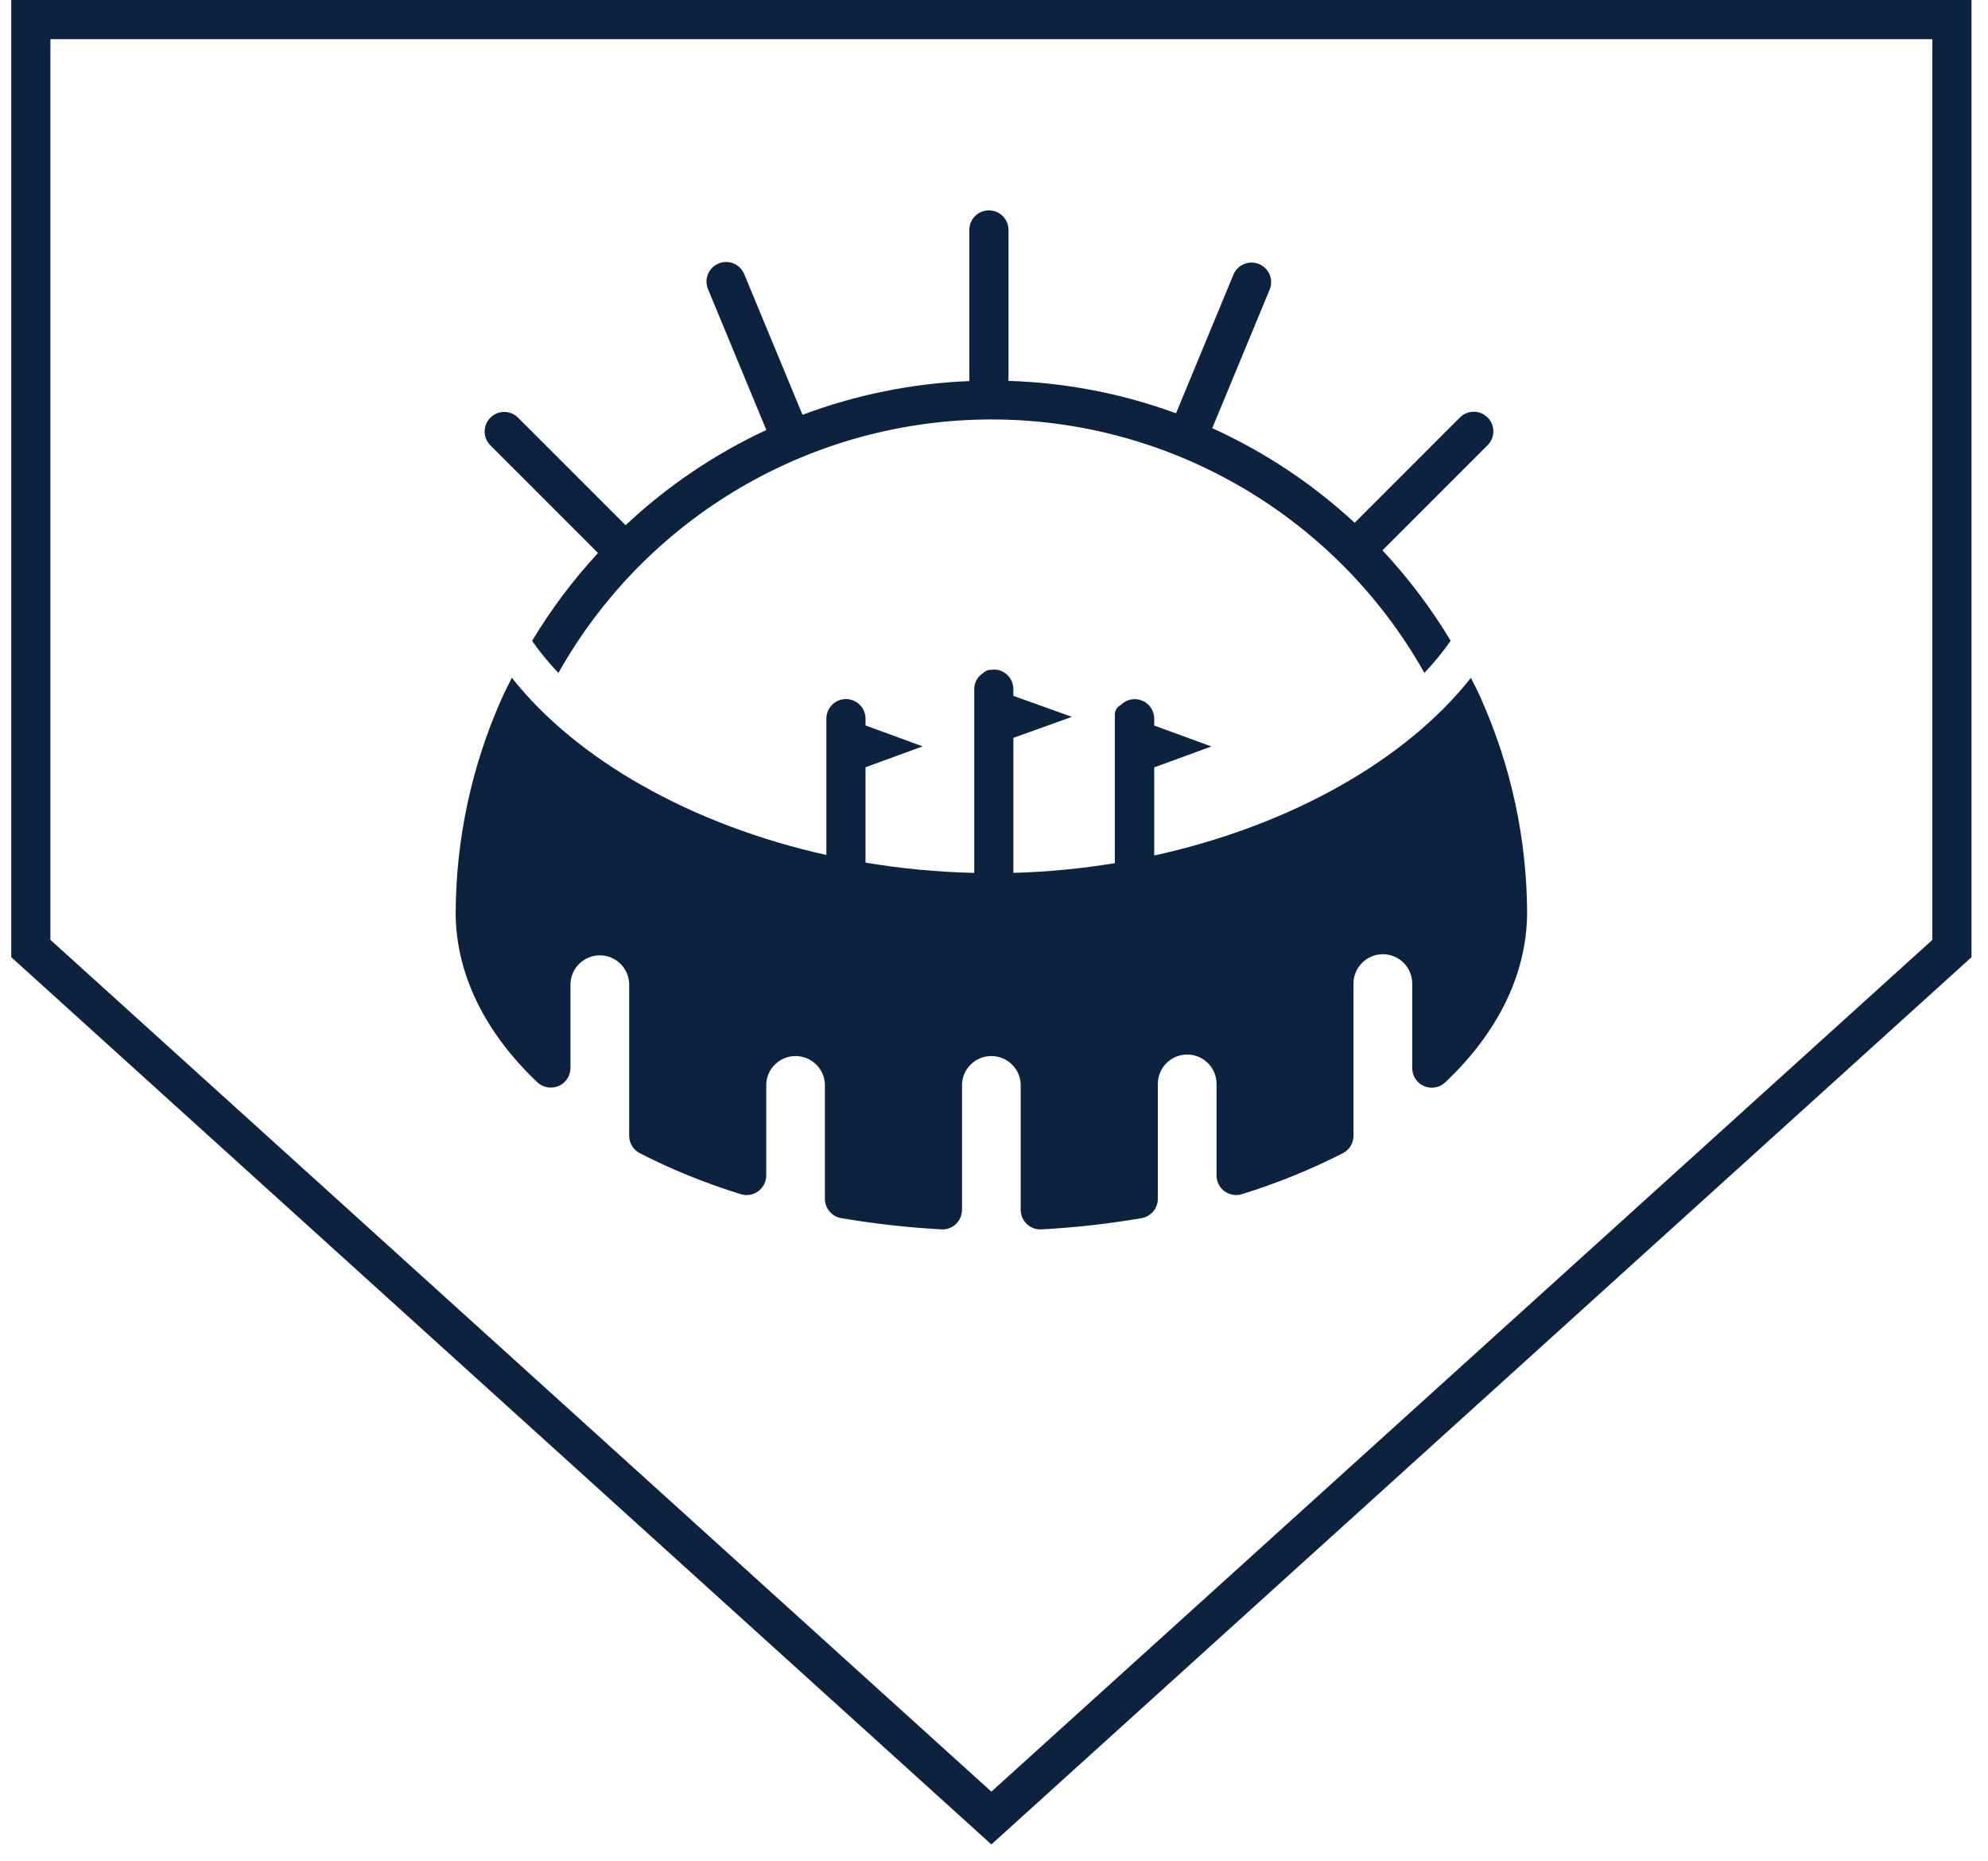
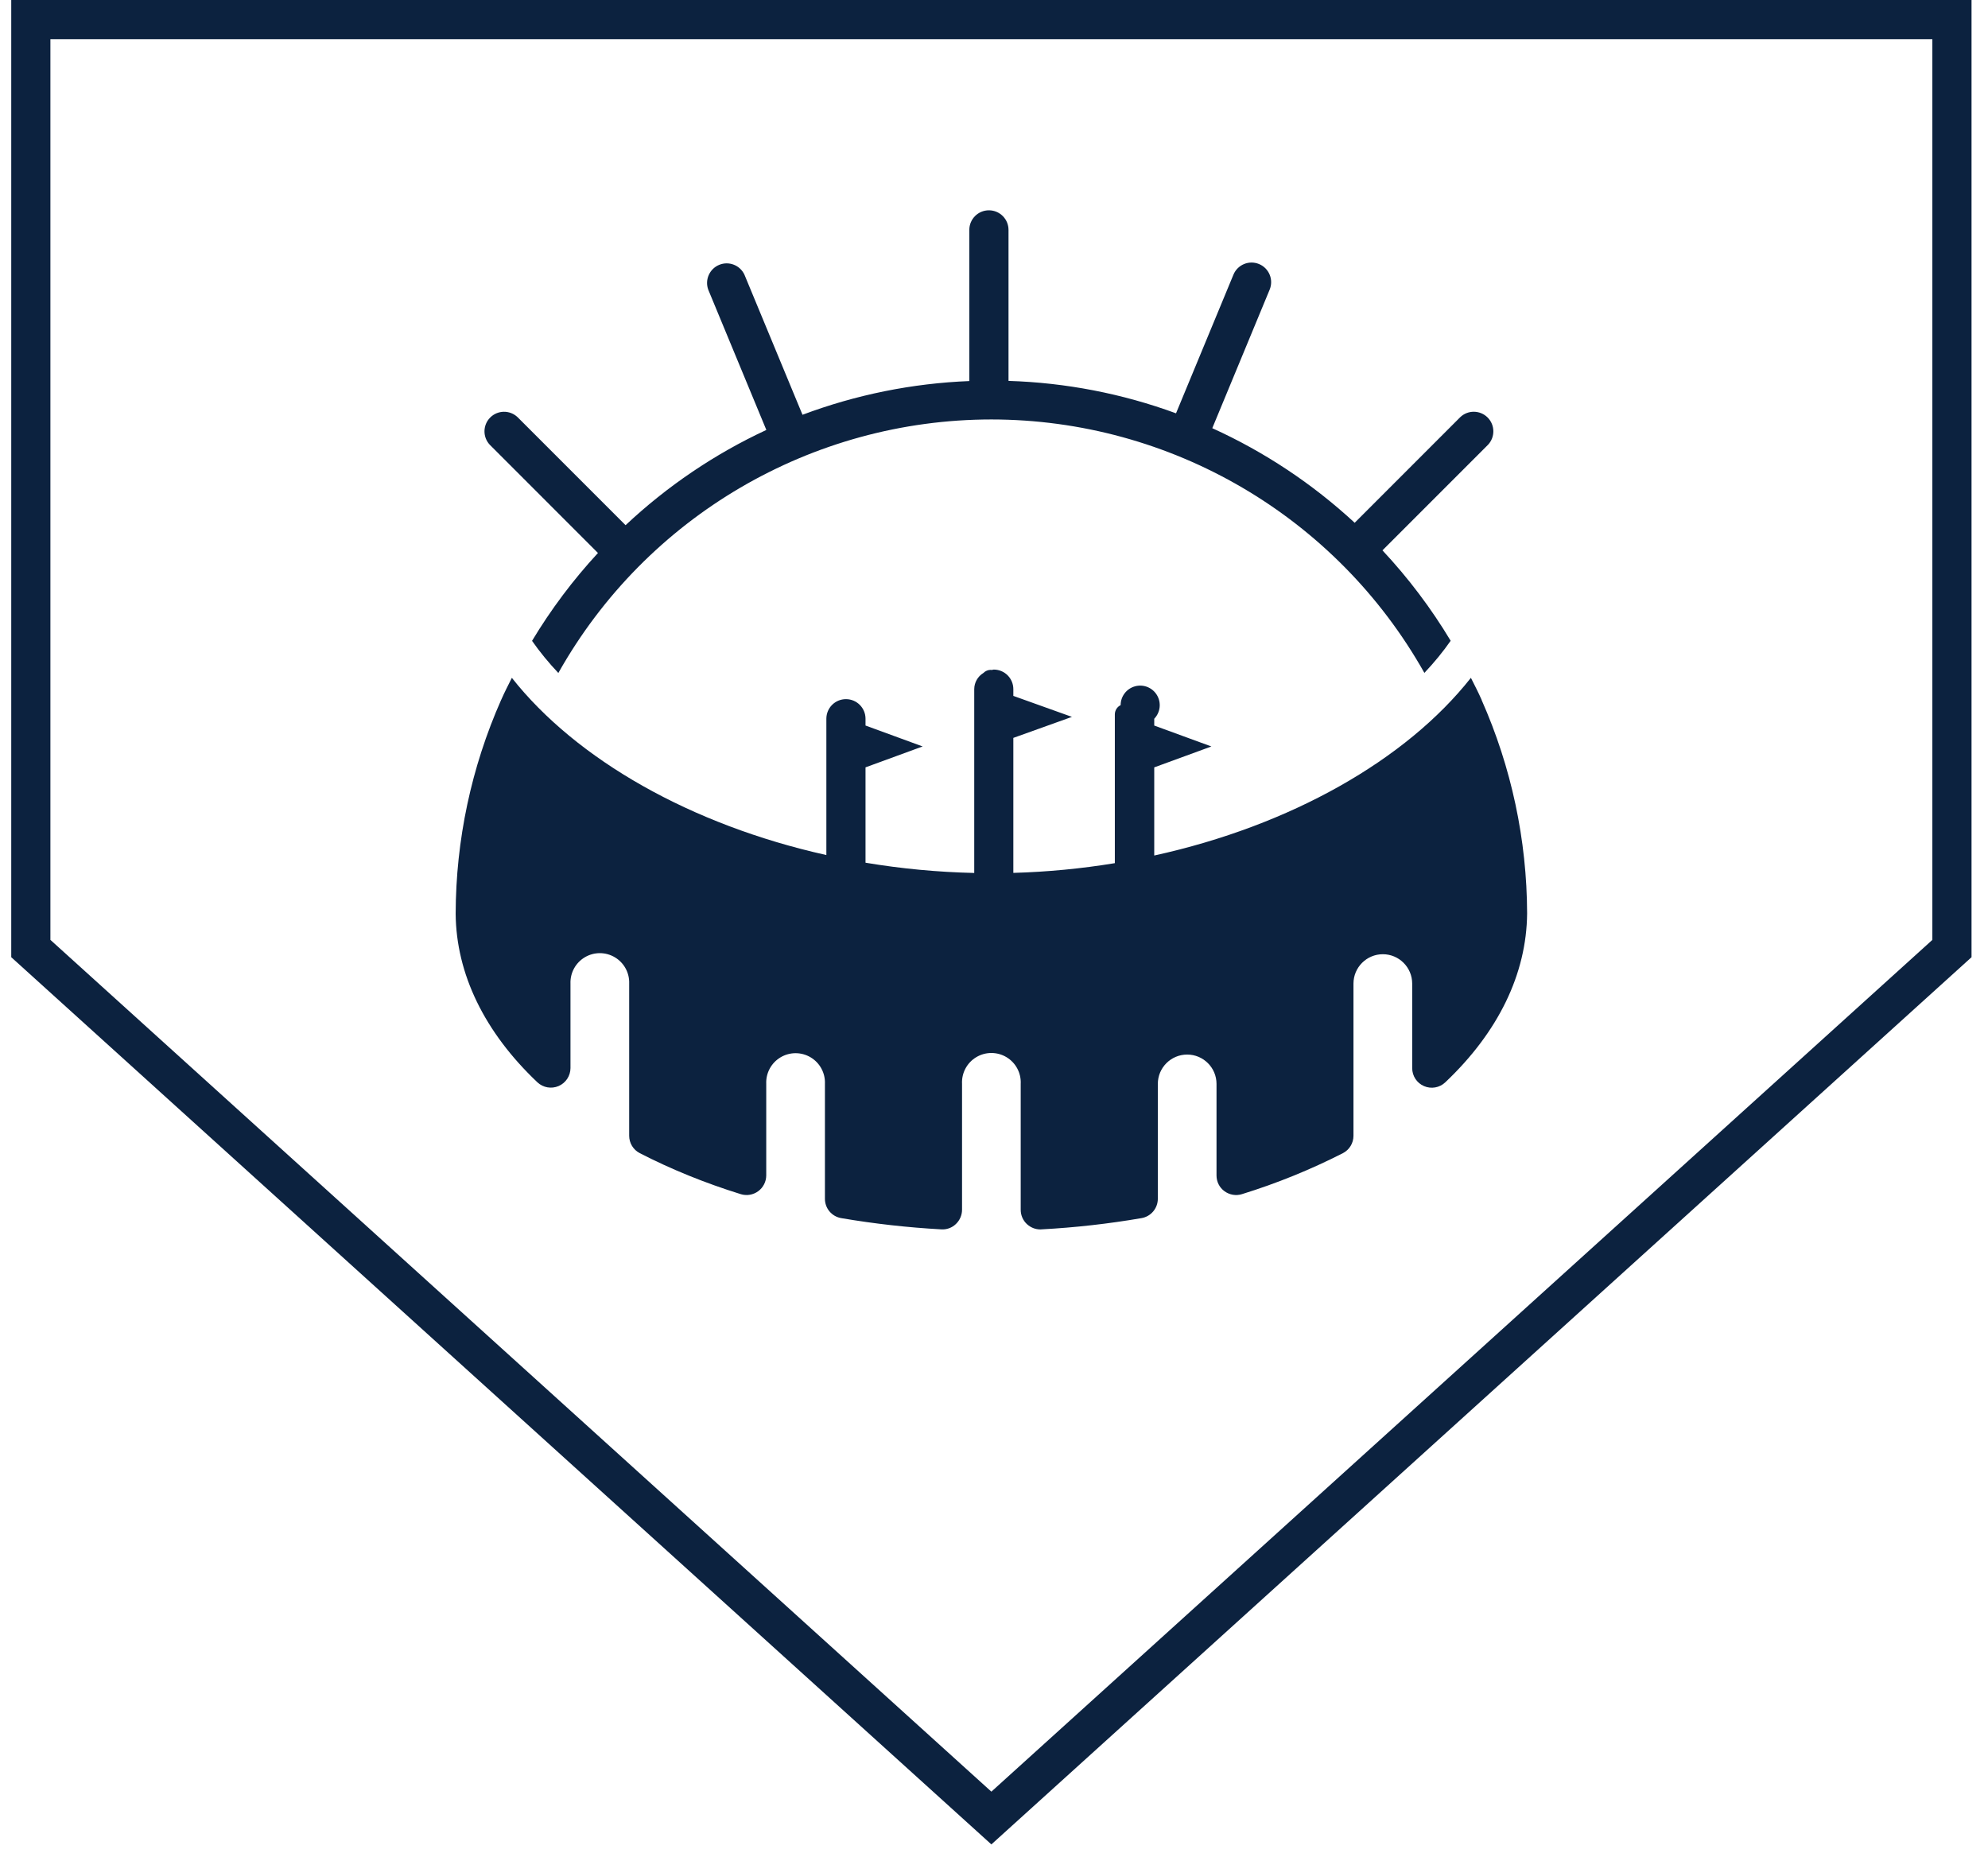
<svg xmlns="http://www.w3.org/2000/svg" width="98.139" height="91.85" viewBox="0 0 98.139 91.85">
-   <path fill="#0C223F" d="M48.94 91.04L.555 47.246V0h96.77v47.247L48.94 91.04zM2.488 46.39L48.94 88.435l46.452-42.042V1.933H2.488v44.46z" />
+   <path fill="#0C223F" d="M48.94 91.039L.555 47.247V0h96.771v47.247L48.94 91.039zM2.488 46.392L48.94 88.435l46.452-42.042V1.934H2.488v44.458z" />
  <g fill="#0C223F">
-     <path d="M48.94 20.704c8.91 0 17.063 4.84 21.376 12.51.48-.51.917-1.04 1.297-1.586a26.55 26.55 0 0 0-3.367-4.463l5.21-5.21a.967.967 0 0 0-1.367-1.367l-5.215 5.216a26.466 26.466 0 0 0-7.03-4.67l2.832-6.836a.966.966 0 1 0-1.787-.742L58.055 20.4a26.365 26.365 0 0 0-8.27-1.6V11.35a.967.967 0 0 0-1.934 0v7.46a26.42 26.42 0 0 0-8.234 1.665l-2.867-6.917a.968.968 0 1 0-1.787.742l2.868 6.924a26.472 26.472 0 0 0-6.948 4.7l-5.334-5.333a.967.967 0 0 0-1.367 1.366l5.34 5.34a26.51 26.51 0 0 0-3.255 4.336c.382.547.816 1.076 1.298 1.586A24.54 24.54 0 0 1 48.94 20.704z" />
-     <path d="M73.14 34.542c-.162-.37-.35-.728-.528-1.085-3.2 4.058-8.904 7.296-15.632 8.77v-4.35l2.82-1.032-2.82-1.032v-.336a.965.965 0 0 0-1.66-.672.51.51 0 0 0-.285.46v7.34a37.36 37.36 0 0 1-5.01.48V36.42l2.892-1.037-2.893-1.036v-.334a.965.965 0 0 0-.966-.966c-.04 0-.072.018-.106.02-.017 0-.026-.007-.04-.007a.52.52 0 0 0-.37.157.94.94 0 0 0-.448.795v9.074a37.7 37.7 0 0 1-5.367-.507v-4.707l2.82-1.032-2.82-1.032v-.336a.966.966 0 0 0-1.933 0v6.729c-6.682-1.488-12.337-4.71-15.526-8.747-.178.357-.363.713-.525 1.083l-.003.005A26.232 26.232 0 0 0 22.494 45.1c.024 2.97 1.422 5.847 4.036 8.323a.97.97 0 0 0 1.632-.702v-4.17a1.45 1.45 0 0 1 2.898 0v7.51c0 .362.202.695.524.86 1.533.79 3.21 1.472 4.985 2.023a.97.97 0 0 0 1.257-.923V53.5a1.45 1.45 0 0 1 2.896 0v5.673c0 .472.34.874.804.953a43.67 43.67 0 0 0 4.943.555c.27.02.523-.08.717-.262a.976.976 0 0 0 .305-.702V53.5a1.45 1.45 0 0 1 2.896 0v6.216c0 .266.11.52.303.702.184.17.42.266.665.266.02 0 .036 0 .056-.003a42.536 42.536 0 0 0 4.942-.554.97.97 0 0 0 .805-.953V53.5a1.448 1.448 0 0 1 2.897 0v4.522c0 .31.146.598.396.778s.567.234.858.143a31.432 31.432 0 0 0 4.985-2.023.964.964 0 0 0 .522-.86v-7.51c0-.8.65-1.45 1.45-1.45.8 0 1.45.65 1.45 1.45v4.172c0 .387.228.736.584.888a.964.964 0 0 0 1.045-.185c2.617-2.475 4.017-5.354 4.042-8.34a26.172 26.172 0 0 0-2.248-10.538c.002 0 .002-.002 0-.005z" />
+     <path d="M48.94 20.704a24.548 24.548 0 0 1 21.376 12.51c.481-.51.917-1.04 1.297-1.586a26.55 26.55 0 0 0-3.367-4.463l5.21-5.21a.967.967 0 0 0-1.367-1.367l-5.214 5.216a26.466 26.466 0 0 0-7.03-4.669l2.832-6.837a.966.966 0 0 0-1.787-.742l-2.835 6.845a26.365 26.365 0 0 0-8.269-1.6v-7.453a.967.967 0 0 0-1.935 0v7.461a26.42 26.42 0 0 0-8.235 1.664l-2.867-6.917a.968.968 0 0 0-1.786.742l2.868 6.924a26.472 26.472 0 0 0-6.949 4.701l-5.334-5.334a.967.967 0 0 0-1.367 1.367l5.338 5.339a26.51 26.51 0 0 0-3.254 4.337c.382.547.816 1.076 1.298 1.586A24.54 24.54 0 0 1 48.94 20.704z" />
+     <path d="M73.141 34.542c-.163-.37-.35-.728-.529-1.085-3.201 4.058-8.904 7.296-15.632 8.771v-4.351l2.821-1.032-2.821-1.032v-.336a.965.965 0 1 0-1.659-.672.51.51 0 0 0-.286.46v7.34a37.36 37.36 0 0 1-5.011.48v-6.663l2.893-1.037-2.893-1.036v-.333a.965.965 0 0 0-.966-.966c-.039 0-.072.018-.106.021-.017 0-.026-.008-.039-.008a.52.52 0 0 0-.37.157.94.94 0 0 0-.449.795v9.074a37.7 37.7 0 0 1-5.367-.506v-4.707l2.82-1.032-2.82-1.032v-.336a.966.966 0 1 0-1.933 0v6.729c-6.682-1.488-12.337-4.711-15.526-8.747-.178.357-.363.713-.525 1.083l-.003.004a26.232 26.232 0 0 0-2.246 10.556c.024 2.968 1.422 5.846 4.036 8.322a.969.969 0 0 0 1.632-.702v-4.17a1.45 1.45 0 1 1 2.898 0v7.51c0 .361.202.694.524.858 1.533.79 3.21 1.473 4.985 2.024a.971.971 0 0 0 1.257-.923v-4.519a1.45 1.45 0 1 1 2.897 0v5.672c0 .472.339.874.804.953a43.67 43.67 0 0 0 4.943.555.944.944 0 0 0 .717-.263.976.976 0 0 0 .305-.702v-6.215a1.45 1.45 0 1 1 2.896 0v6.215a.96.96 0 0 0 .303.702c.183.17.418.266.664.266.021 0 .036 0 .056-.003a42.536 42.536 0 0 0 4.941-.555.97.97 0 0 0 .805-.953v-5.672a1.448 1.448 0 1 1 2.897 0v4.521c0 .31.146.598.396.778s.567.234.858.143a31.432 31.432 0 0 0 4.985-2.023.964.964 0 0 0 .522-.859V48.55c0-.8.65-1.45 1.45-1.45.799 0 1.449.65 1.449 1.45v4.172c0 .387.229.736.585.888a.964.964 0 0 0 1.046-.185c2.617-2.475 4.017-5.354 4.042-8.339a26.172 26.172 0 0 0-2.248-10.539c.003 0 .003-.002.002-.005z" />
  </g>
</svg>
